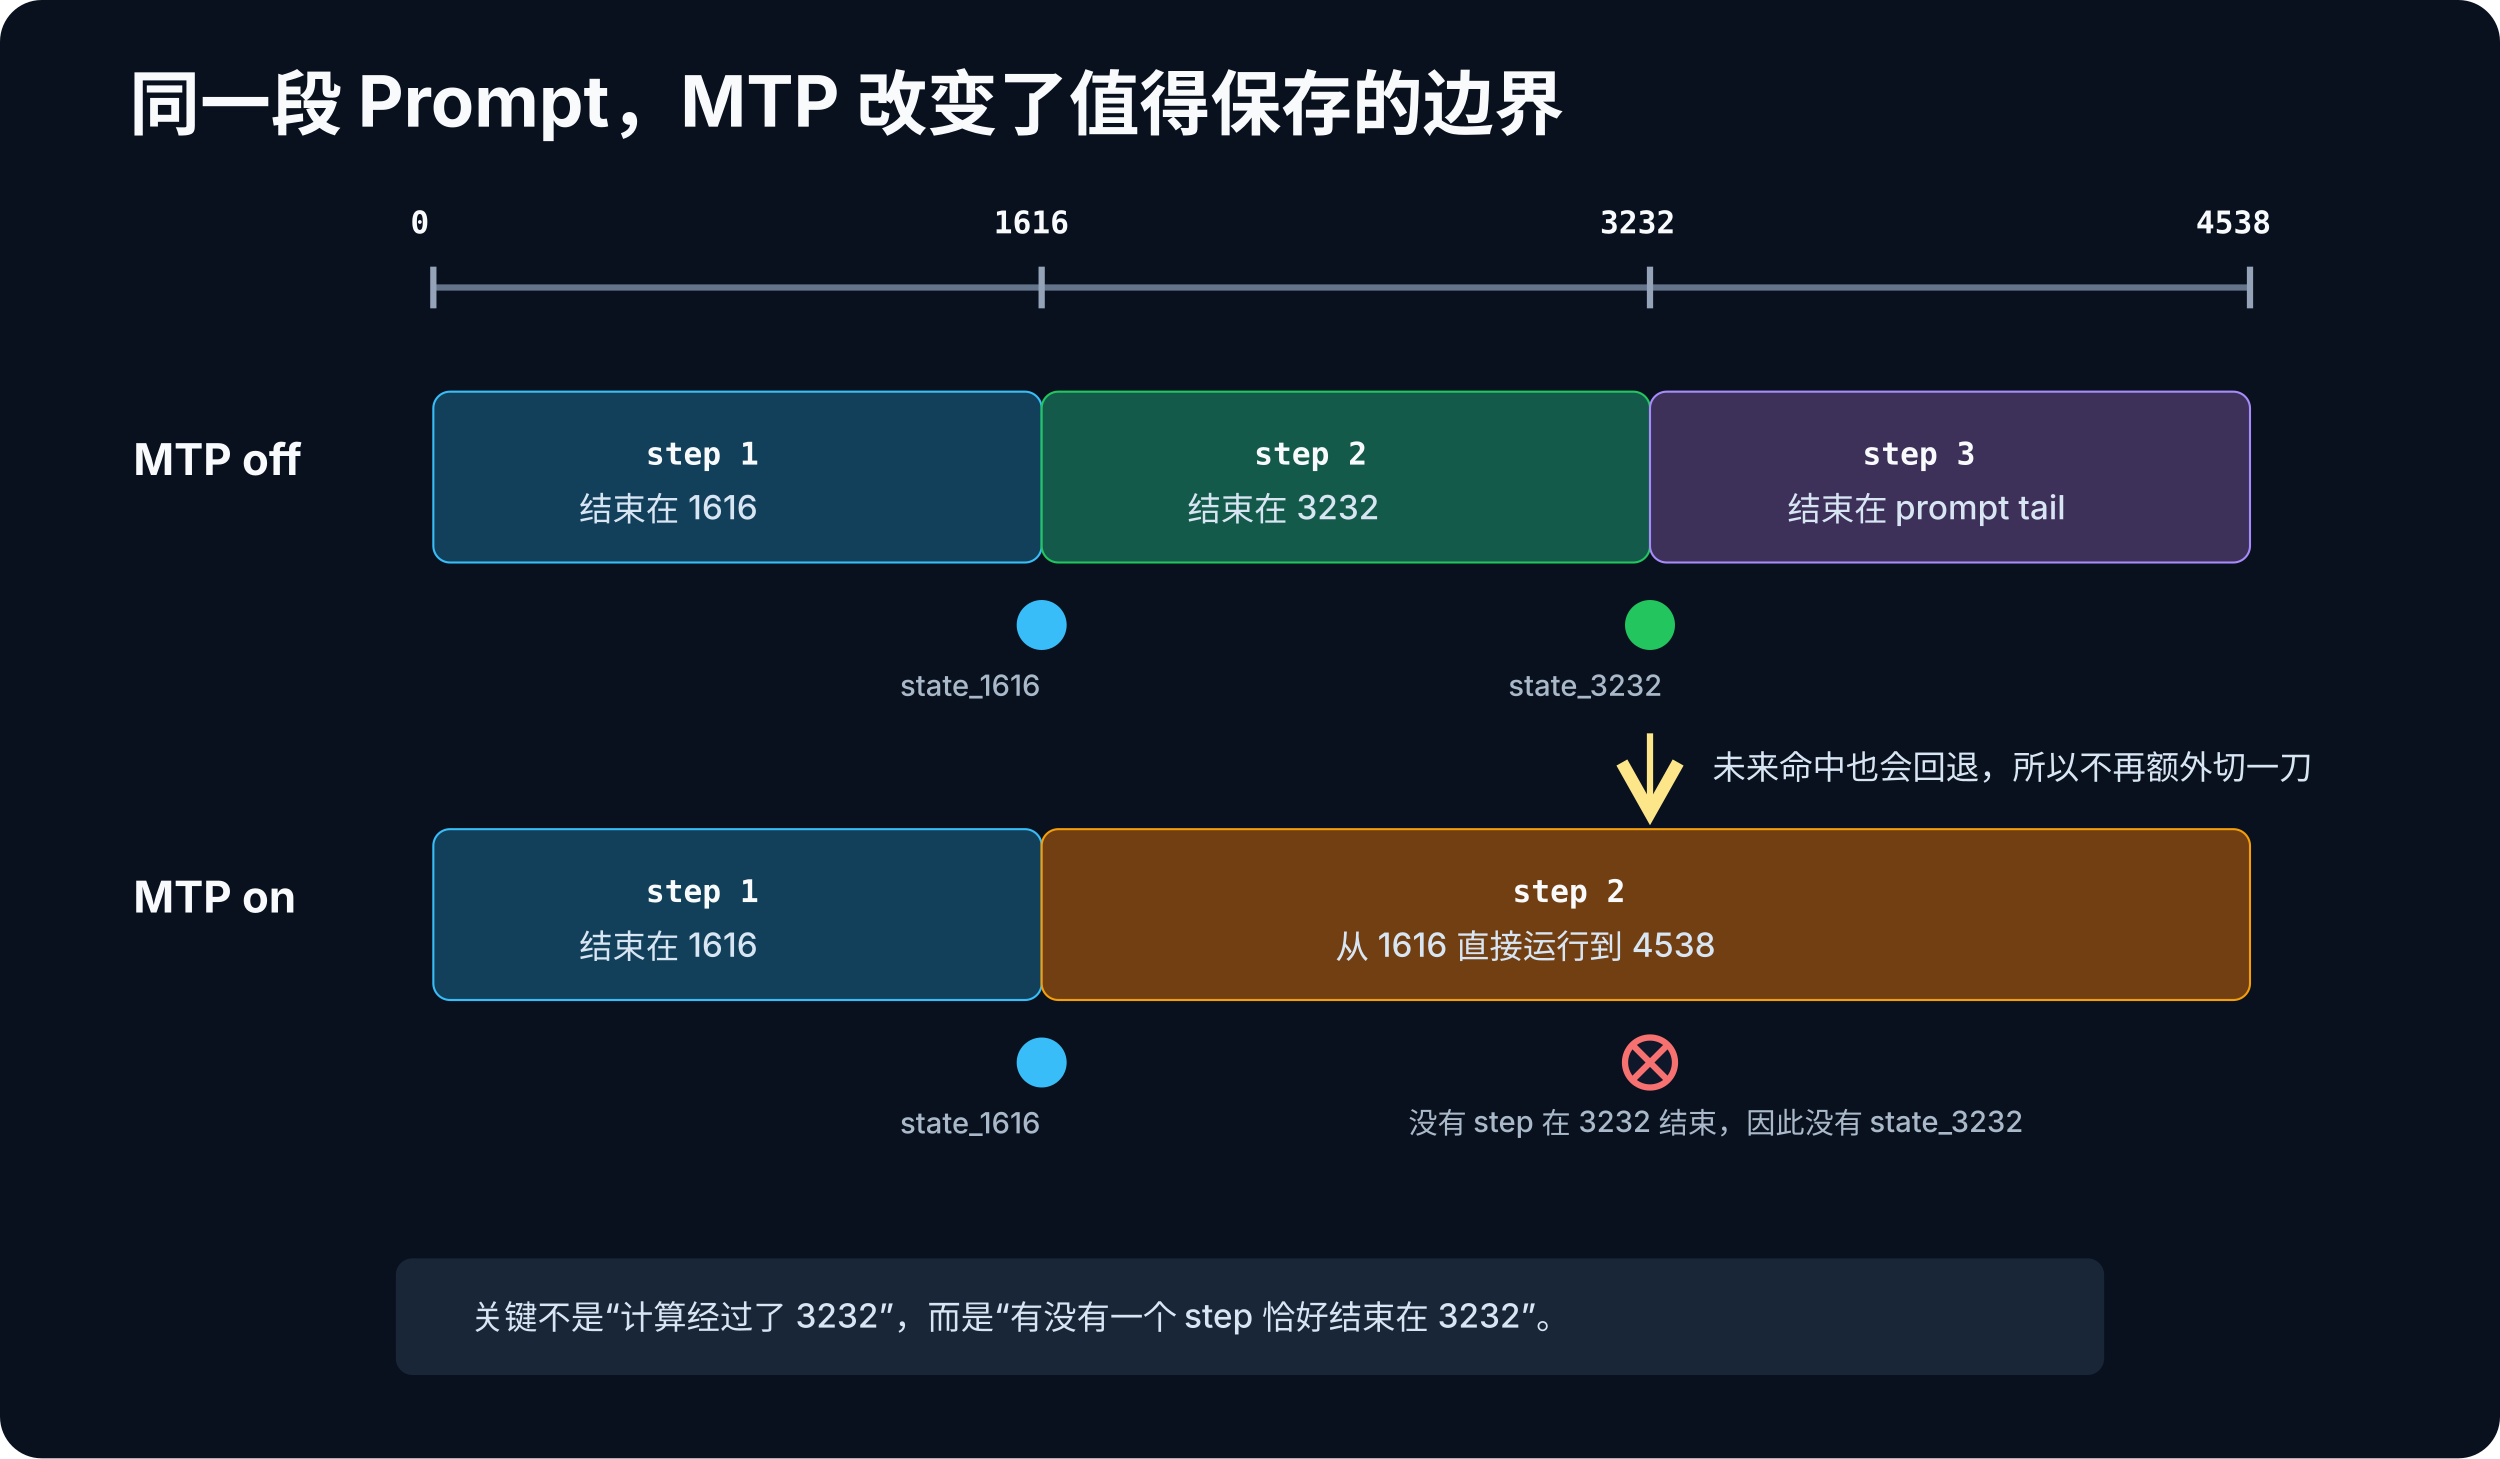
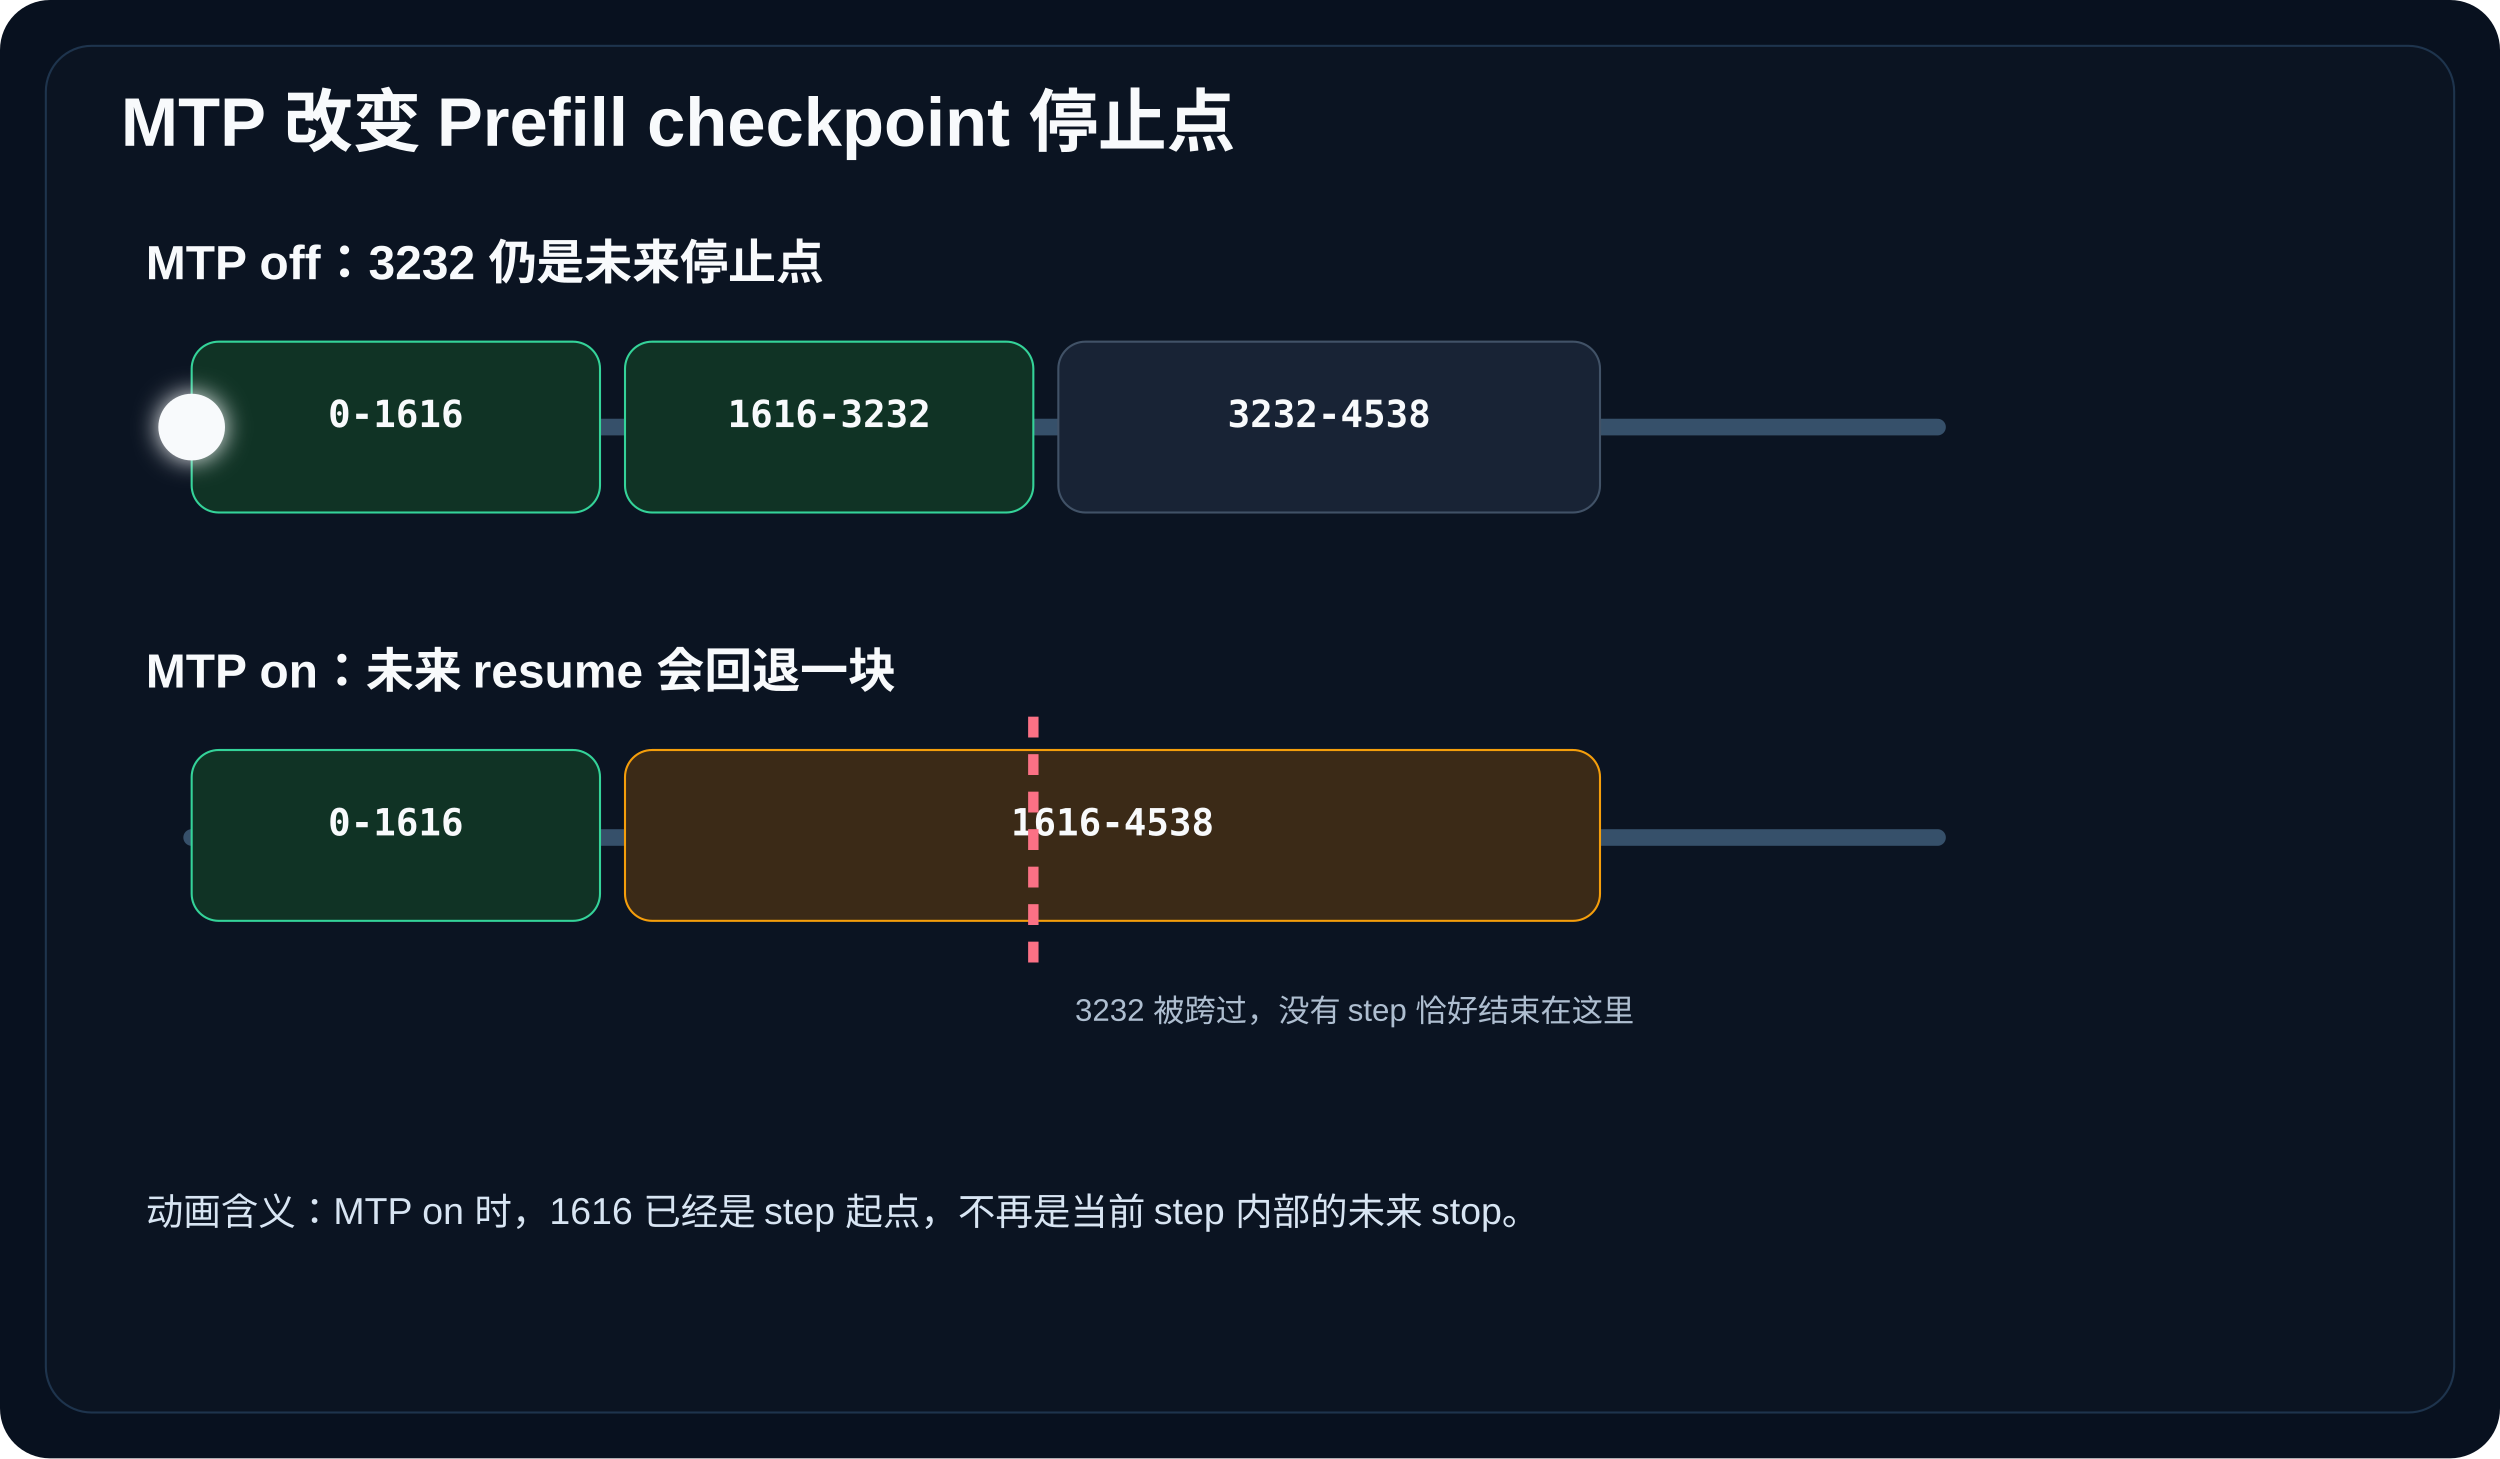
<svg xmlns="http://www.w3.org/2000/svg" width="1200" height="700" viewBox="0 0 1200 700" fill="none" role="img" aria-labelledby="title desc">
  <defs>
-     <marker id="arrow" markerWidth="11" markerHeight="11" refX="9" refY="5.5" orient="auto">
-       <path d="M1 1L9 5.5L1 10" stroke="#FDE68A" stroke-width="2" />
+     <marker id="arrow" markerWidth="14" markerHeight="14" refX="11" refY="7" orient="auto">
+       <path d="M2 2L12 7L2 12" stroke="#fde68a" stroke-width="2.4" />
    </marker>
+     <filter id="glow" x="-50%" y="-50%" width="200%" height="200%">
+       <feGaussianBlur stdDeviation="6" result="b" />
+       <feMerge>
+         <feMergeNode in="b" />
+         <feMergeNode in="SourceGraphic" />
+       </feMerge>
+     </filter>
    <style>
-       .title{font:700 34px ui-sans-serif,system-ui,-apple-system,"Segoe UI",sans-serif;fill:#F8FAFC}
-       .head{font:700 21px ui-sans-serif,system-ui,-apple-system,"Segoe UI",sans-serif;fill:#F8FAFC}
-       .body{font:500 16px ui-sans-serif,system-ui,-apple-system,"Segoe UI",sans-serif;fill:#D8E5F3}
-       .mono{font:700 15px ui-monospace,SFMono-Regular,Menlo,monospace;fill:#F8FAFC}
-       .small{font:500 14px ui-sans-serif,system-ui,-apple-system,"Segoe UI",sans-serif;fill:#AAB9C9}
-     </style>
+ .title{font:800 33px -apple-system,BlinkMacSystemFont,"Segoe UI","PingFang SC",Arial,sans-serif;fill:#f8fafc}
+ .h{font:760 23px -apple-system,BlinkMacSystemFont,"Segoe UI","PingFang SC",Arial,sans-serif;fill:#f8fafc}
+ .t{font:520 18px -apple-system,BlinkMacSystemFont,"Segoe UI","PingFang SC",Arial,sans-serif;fill:#d8e5f3}
+ .s{font:500 15px -apple-system,BlinkMacSystemFont,"Segoe UI","PingFang SC",Arial,sans-serif;fill:#aebed0}
+ .m{font:760 18px ui-monospace,SFMono-Regular,Menlo,monospace;fill:#f8fafc;text-anchor:middle}
+ .box{fill:#111b2a;stroke:#36506a;stroke-width:2}
+ .ok{fill:#103325;stroke:#34d399}.warn{fill:#3b2a17;stroke:#f59e0b}.bad{fill:#3a1f2b;stroke:#fb7185}
+ .blue{fill:#122d44;stroke:#38bdf8}.violet{fill:#2d2546;stroke:#a78bfa}.dim{fill:#182335;stroke:#415267}
+ .arrow{stroke:#fde68a;stroke-width:4;fill:none;marker-end:url(#arrow)}
+ .soft{opacity:.38}.glow{filter:url(#glow)}
+ @keyframes pulse{0%,100%{opacity:.34}45%,65%{opacity:1}}
+ @keyframes fade{0%,20%{opacity:.18}35%,85%{opacity:1}100%{opacity:.18}}
+ @keyframes scanX{0%{transform:translateX(0)}45%{transform:translateX(344px)}70%{transform:translateX(688px)}100%{transform:translateX(688px)}}
+ @keyframes scanShort{0%{transform:translateX(0)}50%{transform:translateX(184px)}100%{transform:translateX(368px)}}
+ @keyframes tokenMove{0%{transform:translate(0,0);opacity:0}12%{opacity:1}78%{opacity:1}100%{transform:translate(560px,0);opacity:0}}
+ @keyframes downMove{0%{transform:translate(0,0);opacity:0}15%{opacity:1}80%{opacity:1}100%{transform:translate(0,188px);opacity:0}}
+ @keyframes relocate{0%,18%{transform:translate(0,0)}58%,100%{transform:translate(630px,260px)}}
+ @keyframes zeroIn{0%,42%{opacity:0}55%,100%{opacity:1}}
+ @keyframes reject{0%,45%{opacity:.25}55%,100%{opacity:1}}
+ @keyframes grow{0%{stroke-dashoffset:620}70%,100%{stroke-dashoffset:0}}
+ @keyframes hop{0%{transform:translate(0,0)}20%{transform:translate(96px,0)}40%{transform:translate(192px,0)}60%{transform:translate(288px,0)}80%,100%{transform:translate(384px,0)}}
+ @keyframes stepNine{0%{transform:translate(0,0)}11%{transform:translate(112px,0)}22%{transform:translate(224px,0)}33%{transform:translate(336px,0)}44%{transform:translate(448px,0)}55%{transform:translate(560px,0)}66%{transform:translate(672px,0)}77%{transform:translate(784px,0)}88%,100%{transform:translate(896px,0)}}
+ </style>
  </defs>
-   <rect width="1200" height="700" rx="20" fill="#09111E" />
-   <text x="62" y="62" class="title">同一段 Prompt，MTP 改变了值得保存的边界</text>
-   <line x1="208" y1="138" x2="1080" y2="138" stroke="#64748B" stroke-width="3" />
-   <line x1="208" y1="128" x2="208" y2="148" stroke="#94A3B8" stroke-width="3" />
-   <line x1="500" y1="128" x2="500" y2="148" stroke="#94A3B8" stroke-width="3" />
-   <line x1="792" y1="128" x2="792" y2="148" stroke="#94A3B8" stroke-width="3" />
-   <line x1="1080" y1="128" x2="1080" y2="148" stroke="#94A3B8" stroke-width="3" />
-   <text x="197" y="112" class="mono">0</text>
-   <text x="477" y="112" class="mono">1616</text>
-   <text x="768" y="112" class="mono">3232</text>
-   <text x="1054" y="112" class="mono">4538</text>
-   <text x="64" y="228" class="head">MTP off</text>
-   <rect x="208" y="188" width="292" height="82" rx="8" fill="#12405A" stroke="#38BDF8" />
-   <rect x="500" y="188" width="292" height="82" rx="8" fill="#145A4A" stroke="#22C55E" />
-   <rect x="792" y="188" width="288" height="82" rx="8" fill="#3D315A" stroke="#A78BFA" />
-   <text x="310" y="223" class="mono">step 1</text>
-   <text x="278" y="250" class="body">结束在 1616</text>
-   <text x="602" y="223" class="mono">step 2</text>
-   <text x="570" y="250" class="body">结束在 3232</text>
-   <text x="894" y="223" class="mono">step 3</text>
-   <text x="858" y="250" class="body">结束在 prompt tail</text>
-   <circle cx="500" cy="300" r="12" fill="#38BDF8" />
-   <circle cx="792" cy="300" r="12" fill="#22C55E" />
-   <text x="432" y="334" class="small">state_1616</text>
-   <text x="724" y="334" class="small">state_3232</text>
-   <text x="64" y="438" class="head">MTP on</text>
-   <rect x="208" y="398" width="292" height="82" rx="8" fill="#12405A" stroke="#38BDF8" />
-   <rect x="500" y="398" width="580" height="82" rx="8" fill="#713F12" stroke="#F59E0B" />
-   <text x="310" y="433" class="mono">step 1</text>
-   <text x="278" y="460" class="body">结束在 1616</text>
-   <text x="726" y="433" class="mono">step 2</text>
-   <text x="641" y="460" class="body">从 1616 直接运行到 4538</text>
-   <circle cx="500" cy="510" r="12" fill="#38BDF8" />
-   <circle cx="792" cy="510" r="12" fill="#0F172A" stroke="#F87171" stroke-width="3" />
-   <path d="M784 502L800 518M800 502L784 518" stroke="#F87171" stroke-width="3" />
-   <text x="432" y="544" class="small">state_1616</text>
-   <text x="676" y="544" class="small">没有 step 在 3232 结束，因此没有 state_3232</text>
-   <path d="M792 352V390" stroke="#FDE68A" stroke-width="3" marker-end="url(#arrow)" />
-   <text x="822" y="374" class="body">未来命中也会回退，所以不再额外切一刀</text>
-   <rect x="190" y="604" width="820" height="56" rx="8" fill="#182638" />
-   <text x="226" y="638" class="body">关键不是“计算经过了 3232”，而是“有没有一个 step 恰好结束在 3232”。</text>
+   <rect width="1200" height="700" rx="24" fill="#08111f" />
+   <rect x="22" y="22" width="1156" height="656" rx="22" fill="#0b1422" stroke="#1e344d" />
+   <text x="58" y="70" class="title">MTP 改变 Prefill checkpoint 停止点</text>
+   <text x="70" y="134" class="h">MTP off：3232 仍是未来停止点</text>
+   <line x1="92" y1="205" x2="930" y2="205" stroke="#36506a" stroke-width="8" stroke-linecap="round" />
+   <g>
+     <rect x="92" y="164" width="196" height="82" rx="13" class="ok" />
+     <text x="190" y="205" class="m">0-1616</text>
+   </g>
+   <g>
+     <rect x="300" y="164" width="196" height="82" rx="13" class="ok" />
+     <text x="398" y="205" class="m">1616-3232</text>
+   </g>
+   <g>
+     <rect x="508" y="164" width="260" height="82" rx="13" class="dim" />
+     <text x="638" y="205" class="m">3232-4538</text>
+   </g>
+   <g style="animation:hop 5s steps(4,end) infinite">
+     <circle cx="92" cy="205" r="16" fill="#f8fafc" class="glow" />
+   </g>
+   <text x="70" y="330" class="h">MTP on：未来 resume 会回退一块</text>
+   <line x1="92" y1="402" x2="930" y2="402" stroke="#36506a" stroke-width="8" stroke-linecap="round" />
+   <g>
+     <rect x="92" y="360" width="196" height="82" rx="13" class="ok" />
+     <text x="190" y="401" class="m">0-1616</text>
+   </g>
+   <g>
+     <rect x="300" y="360" width="468" height="82" rx="13" class="warn" />
+     <text x="534" y="401" class="m">1616-4538</text>
+   </g>
+   <line x1="496" y1="344" x2="496" y2="466" stroke="#fb7185" stroke-width="5" stroke-dasharray="10 8" style="animation:pulse 3s infinite" />
+   <text x="516" y="490" class="s">3232 被跨过，没有 step 恰好结束在这里</text>
+   <text x="70" y="588" class="t">动画含义：MTP on 时，1616 已经是 step 起点，不再是当前 step 内部的未来 stop。</text>
</svg>
